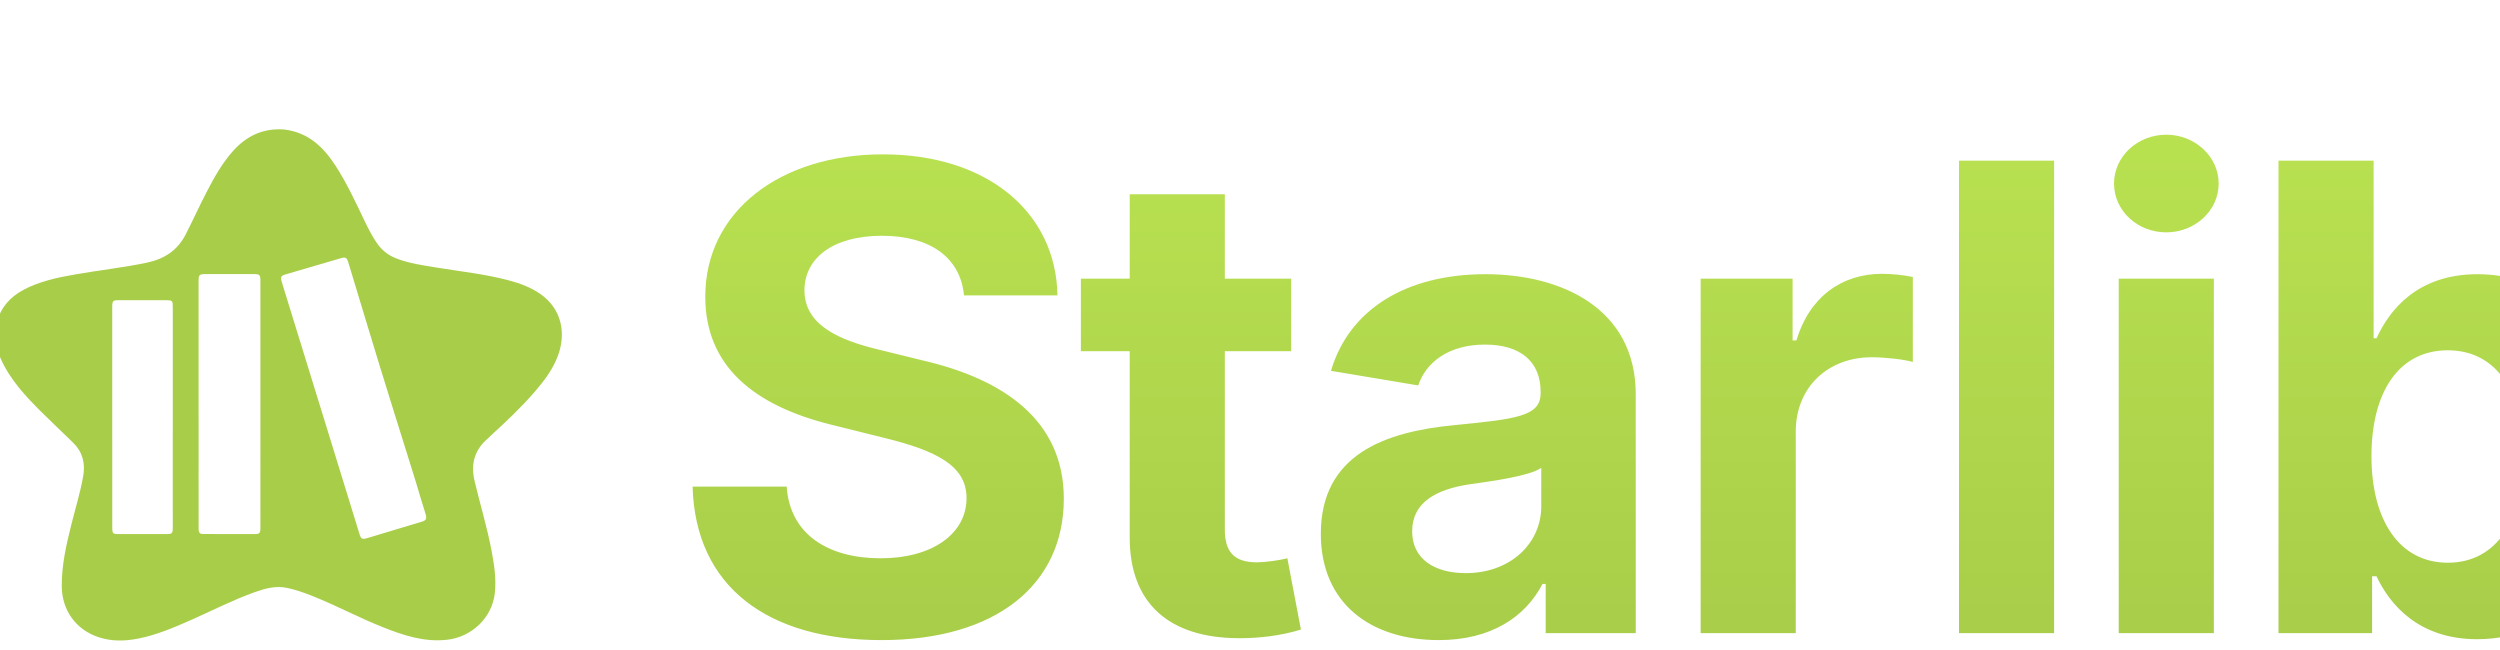
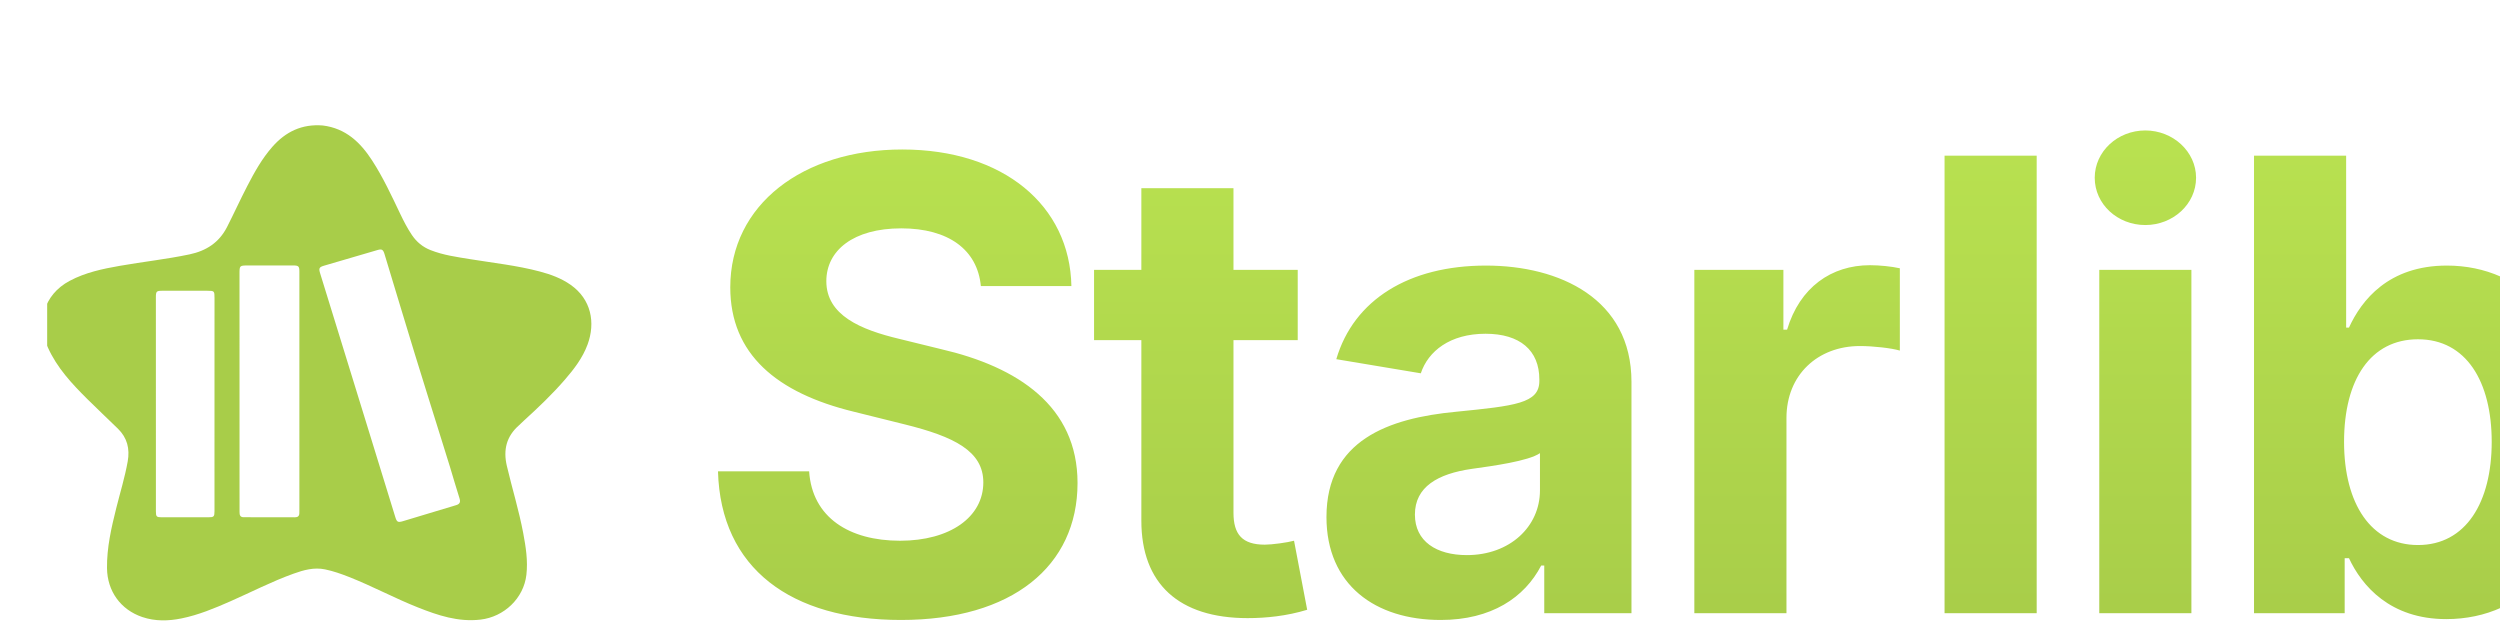
- <svg xmlns="http://www.w3.org/2000/svg" viewBox="0 0 308 80" width="308" height="80">
+ <svg xmlns="http://www.w3.org/2000/svg" viewBox="-6 0 318 80" width="318" height="80">
  <defs>
    <linearGradient id="grad" x1="0" y1="0" x2="0" y2="80" gradientUnits="userSpaceOnUse">
      <stop offset="0%" stop-color="#bde752" />
      <stop offset="100%" stop-color="#a8cd49" />
    </linearGradient>
  </defs>
  <svg x="0" y="12" width="70" height="70" viewBox="184 155 670 616">
    <path fill="url(#grad)" d="M519.602,165.92 C547.641,169.422 565.405,186.551 579.7,208.621 C592.968,229.107 603.179,251.186 613.662,273.131 C617.97,282.149 622.481,291.032 628.12,299.352 C633.837,307.789 641.225,313.865 650.646,317.605 C666.263,323.806 682.788,326.024 699.204,328.7 C727.457,333.305 755.993,336.327 783.752,343.694 C797.022,347.216 809.854,351.896 821.195,359.821 C846.389,377.427 851.772,405.905 841.916,432.62 C835.932,448.84 825.57,462.346 814.442,475.228 C799.062,493.031 782.03,509.229 764.639,525.048 C762.544,526.953 760.604,529.031 758.477,530.899 C743.166,544.344 739.024,560.738 743.673,580.486 C750.116,607.856 758.435,634.774 763.629,662.43 C766.759,679.094 769.411,695.799 767.451,712.958 C764.192,741.501 740.353,764.226 711.465,767.524 C684.324,770.623 659.81,762.36 635.413,752.696 C606.909,741.404 579.885,726.742 551.343,715.518 C541.883,711.798 532.327,708.434 522.342,706.362 C508.843,703.56 496.244,707.156 483.778,711.634 C457.396,721.112 432.52,734.033 406.914,745.288 C387.702,753.732 368.339,761.828 347.627,766.035 C331.538,769.304 315.511,769.698 299.779,764.367 C273.418,755.435 257.176,732.829 256.847,704.886 C256.553,679.842 262.14,655.689 268.156,631.613 C272.874,612.729 278.637,594.117 282.059,574.894 C284.81,559.442 281.441,546.118 270.159,535.086 C257.89,523.087 245.337,511.376 233.168,499.277 C214.218,480.435 195.97,461.004 184.846,436.147 C171.526,406.384 178.794,372.385 211.509,355.003 C230.662,344.826 251.478,340.477 272.476,336.788 C300.662,331.835 329.154,328.773 357.201,322.867 C377.64,318.564 393.276,308.561 403.021,289.458 C411.424,272.984 419.077,256.149 427.579,239.734 C436.323,222.849 445.531,206.244 458.192,191.855 C474.367,173.473 494.273,163.846 519.602,165.92 M674.507,581.895 C671.143,571.089 667.784,560.281 664.415,549.476 C653.569,514.694 642.589,479.952 631.905,445.119 C619.363,404.231 607.09,363.26 594.666,322.336 C593.044,316.993 591.404,316.039 586.26,317.532 C564.519,323.843 542.791,330.199 521.08,336.612 C515.003,338.406 514.458,339.874 516.391,346.103 C524.083,370.888 531.706,395.693 539.355,420.491 C550.928,458.005 562.505,495.517 574.073,533.033 C585.298,569.435 596.542,605.832 607.709,642.252 C609.704,648.758 610.826,649.567 617.316,647.614 C638.836,641.14 660.326,634.566 681.87,628.172 C686.479,626.804 687.426,624.323 686.036,619.927 C682.122,607.552 678.462,595.097 674.507,581.895 M418.199,560.5 C418.194,563.833 418.183,567.165 418.185,570.498 C418.199,592.492 418.237,614.486 418.21,636.48 C418.206,640.022 418.772,642.852 423.211,642.855 C444.038,642.869 464.866,642.902 485.693,642.951 C489.154,642.959 491.003,641.405 491.011,637.857 C491.014,636.191 491.067,634.525 491.067,632.859 C491.066,536.552 491.061,440.245 491.063,343.937 C491.063,337.378 490.129,336.342 483.59,336.334 C465.262,336.31 446.934,336.342 428.605,336.35 C418.266,336.355 418.162,336.445 418.163,346.557 C418.173,417.538 418.188,488.519 418.199,560.5 M387.702,562.5 C387.718,500.334 387.736,438.167 387.747,376.001 C387.748,367.411 387.514,367.156 379.124,367.146 C360.791,367.122 342.458,367.123 324.124,367.133 C317.153,367.137 316.354,367.92 316.354,374.885 C316.355,461.874 316.366,548.863 316.382,635.852 C316.384,642.038 317.201,642.918 323.195,642.929 C342.195,642.964 361.195,642.973 380.195,642.94 C386.946,642.928 387.714,642.144 387.717,635.5 C387.73,611.5 387.71,587.5 387.702,562.5z" />
  </svg>
  <text x="82" y="78" font-family="Inter, system-ui, -apple-system, sans-serif" font-weight="700" font-size="80" letter-spacing="-2" fill="url(#grad)">Starlib</text>
</svg>
